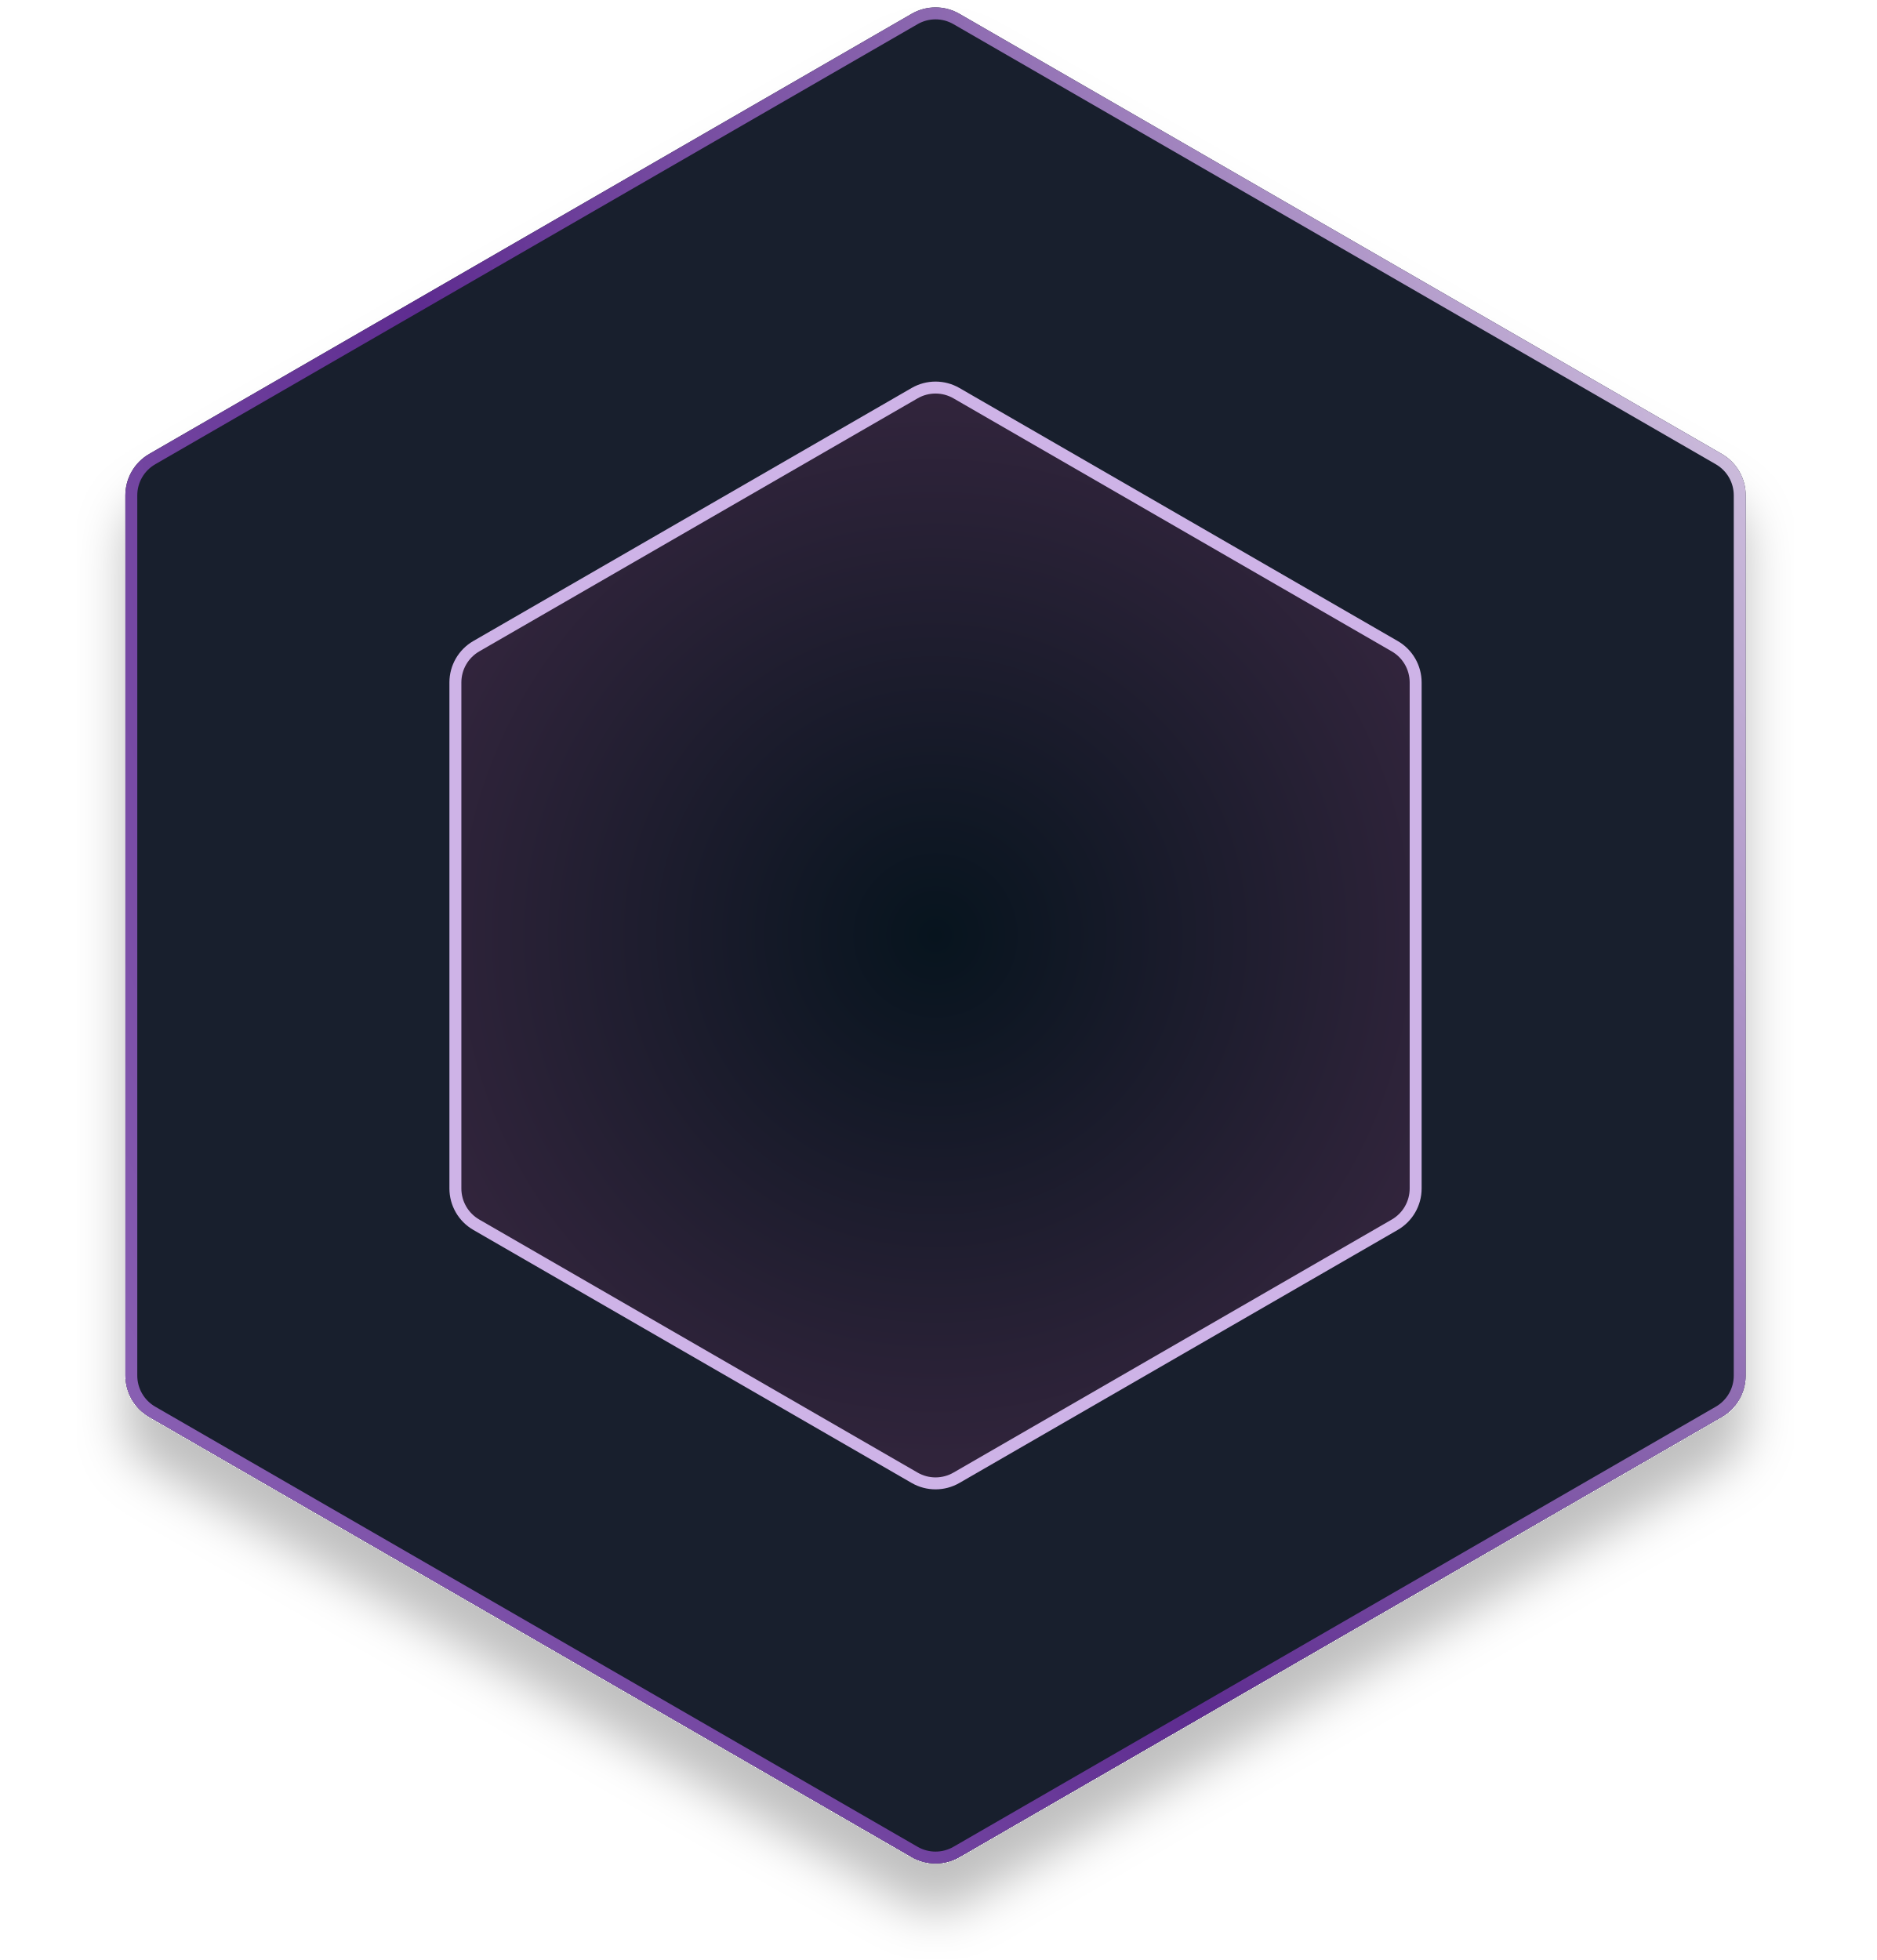
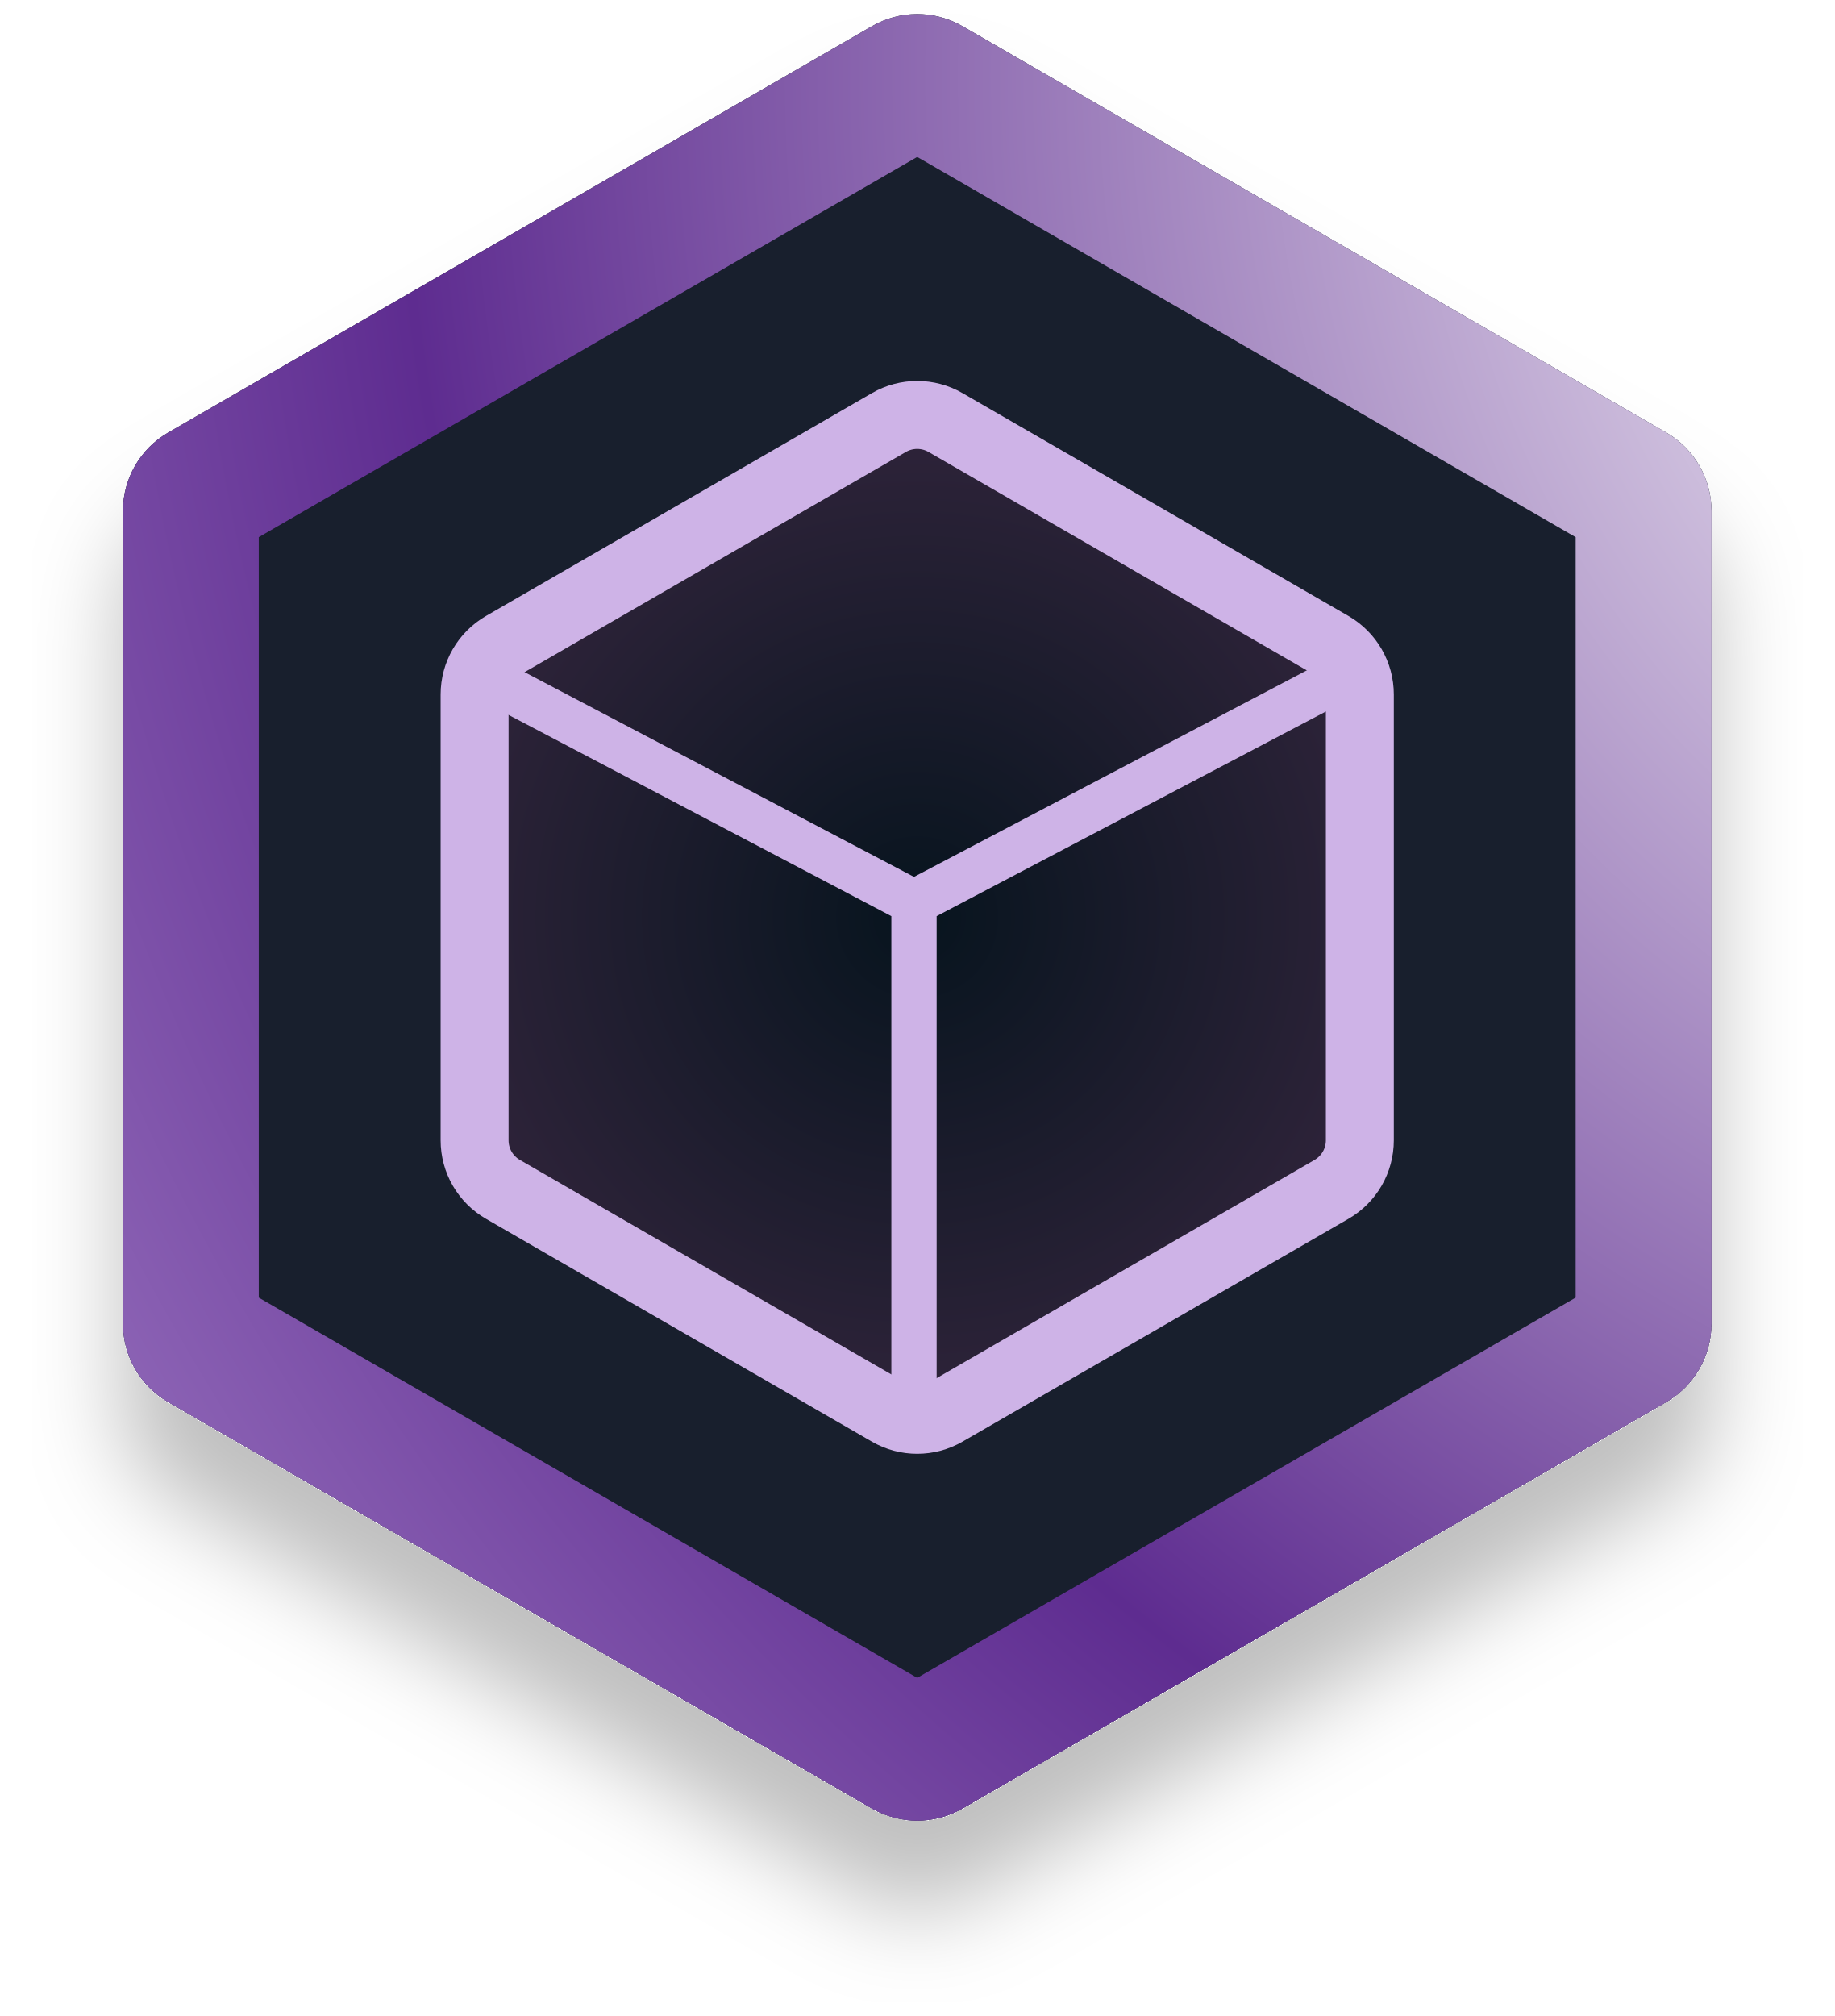
- <svg xmlns="http://www.w3.org/2000/svg" width="157" height="164" viewBox="0 0 157 164" fill="none">
+ <svg xmlns="http://www.w3.org/2000/svg" width="81" height="89" viewBox="0 0 81 89" fill="none">
  <g filter="url(#filter0_d_1_78)">
-     <path d="M76.274 1.155C77.512 0.44 79.037 0.44 80.274 1.155L144.062 37.982C145.299 38.697 146.062 40.017 146.062 41.447V115.102C146.062 116.531 145.299 117.851 144.062 118.566L80.274 155.394C79.037 156.108 77.512 156.108 76.274 155.394L12.487 118.566C11.249 117.851 10.487 116.531 10.487 115.102V41.447C10.487 40.017 11.249 38.697 12.487 37.982L76.274 1.155Z" fill="#181F2D" />
-     <path d="M76.524 1.588C77.607 0.963 78.942 0.963 80.024 1.588L143.812 38.415C144.894 39.04 145.561 40.196 145.562 41.446V115.102C145.562 116.352 144.894 117.508 143.812 118.133L80.024 154.961C78.942 155.586 77.607 155.586 76.524 154.961L12.736 118.133C11.654 117.508 10.986 116.352 10.986 115.102V41.446C10.986 40.196 11.654 39.04 12.736 38.415L76.524 1.588Z" stroke="url(#paint0_radial_1_78)" />
+     <path d="M38.5 1.155C39.738 0.44 41.262 0.44 42.5 1.155L73.574 19.095C74.812 19.81 75.574 21.13 75.574 22.559V58.441C75.574 59.87 74.812 61.19 73.574 61.905L42.5 79.845C41.262 80.56 39.738 80.56 38.5 79.845L7.426 61.905C6.188 61.19 5.426 59.87 5.426 58.441V22.559C5.426 21.13 6.188 19.81 7.426 19.095L38.5 1.155Z" fill="#181F2D" />
+     <path d="M40 3.753C40.309 3.574 40.691 3.574 41 3.753L72.074 21.693C72.383 21.872 72.574 22.202 72.574 22.56V58.44C72.574 58.798 72.383 59.128 72.074 59.307L41 77.247C40.691 77.426 40.309 77.426 40 77.247L8.926 59.307C8.616 59.128 8.426 58.798 8.426 58.44V22.56C8.426 22.202 8.616 21.872 8.926 21.693L40 3.753Z" stroke="url(#paint0_radial_1_78)" stroke-width="6" />
  </g>
-   <path d="M76.525 32.898C77.607 32.272 78.942 32.272 80.025 32.898L116.696 54.07C117.779 54.696 118.446 55.851 118.446 57.102V99.447C118.446 100.698 117.779 101.852 116.696 102.478L80.025 123.65C78.942 124.276 77.607 124.276 76.525 123.65L39.852 102.478C38.769 101.852 38.102 100.698 38.102 99.447V57.102C38.102 55.851 38.769 54.696 39.852 54.07L76.525 32.898Z" fill="url(#paint1_radial_1_78)" stroke="#CEB3E7" />
+   <path d="M39.25 18.654C40.023 18.207 40.976 18.207 41.75 18.654L58.795 28.494C59.568 28.941 60.045 29.766 60.045 30.659V50.341C60.045 51.234 59.568 52.059 58.795 52.506L41.75 62.346C40.976 62.793 40.023 62.793 39.25 62.346L22.206 52.506C21.432 52.059 20.956 51.234 20.956 50.341V30.659C20.956 29.766 21.433 28.941 22.206 28.494L39.25 18.654Z" fill="url(#paint1_radial_1_78)" stroke="#CEB3E7" stroke-width="3" />
+   <path d="M60.537 29.234L40.358 39.841M40.358 39.841L20.179 29.234M40.358 39.841V63.642" stroke="#CEB3E7" stroke-width="2" />
  <defs>
-     <filter id="filter0_d_1_78" x="6.487" y="0.619" width="143.575" height="163.311" filterUnits="userSpaceOnUse" color-interpolation-filters="sRGB">
+     <filter id="filter0_d_1_78" x="1.426" y="0.619" width="78.148" height="87.762" filterUnits="userSpaceOnUse" color-interpolation-filters="sRGB">
      <feFlood flood-opacity="0" result="BackgroundImageFix" />
      <feColorMatrix in="SourceAlpha" type="matrix" values="0 0 0 0 0 0 0 0 0 0 0 0 0 0 0 0 0 0 127 0" result="hardAlpha" />
      <feOffset dy="4" />
      <feGaussianBlur stdDeviation="2" />
      <feComposite in2="hardAlpha" operator="out" />
      <feColorMatrix type="matrix" values="0 0 0 0 0 0 0 0 0 0 0 0 0 0 0 0 0 0 0.25 0" />
      <feBlend mode="normal" in2="BackgroundImageFix" result="effect1_dropShadow_1_78" />
      <feBlend mode="normal" in="SourceGraphic" in2="effect1_dropShadow_1_78" result="shape" />
    </filter>
-     <radialGradient id="paint0_radial_1_78" cx="0" cy="0" r="1" gradientUnits="userSpaceOnUse" gradientTransform="translate(204.936 4.2695) rotate(148.717) scale(263.113)">
+     <radialGradient id="paint0_radial_1_78" cx="0" cy="0" r="1" gradientUnits="userSpaceOnUse" gradientTransform="translate(106.036 2.20909) rotate(148.717) scale(136.138)">
      <stop offset="0.077" stop-color="white" />
      <stop offset="0.654" stop-color="#5E2C90" />
      <stop offset="1" stop-color="#AA87CD" />
    </radialGradient>
-     <radialGradient id="paint1_radial_1_78" cx="0" cy="0" r="1" gradientUnits="userSpaceOnUse" gradientTransform="translate(78.2741 78.2741) rotate(90) scale(46.9645)">
+     <radialGradient id="paint1_radial_1_78" cx="0" cy="0" r="1" gradientUnits="userSpaceOnUse" gradientTransform="translate(40.5 40.5) rotate(90) scale(24.3)">
      <stop stop-color="#07141E" />
      <stop offset="1" stop-color="#33253D" />
    </radialGradient>
  </defs>
</svg>
